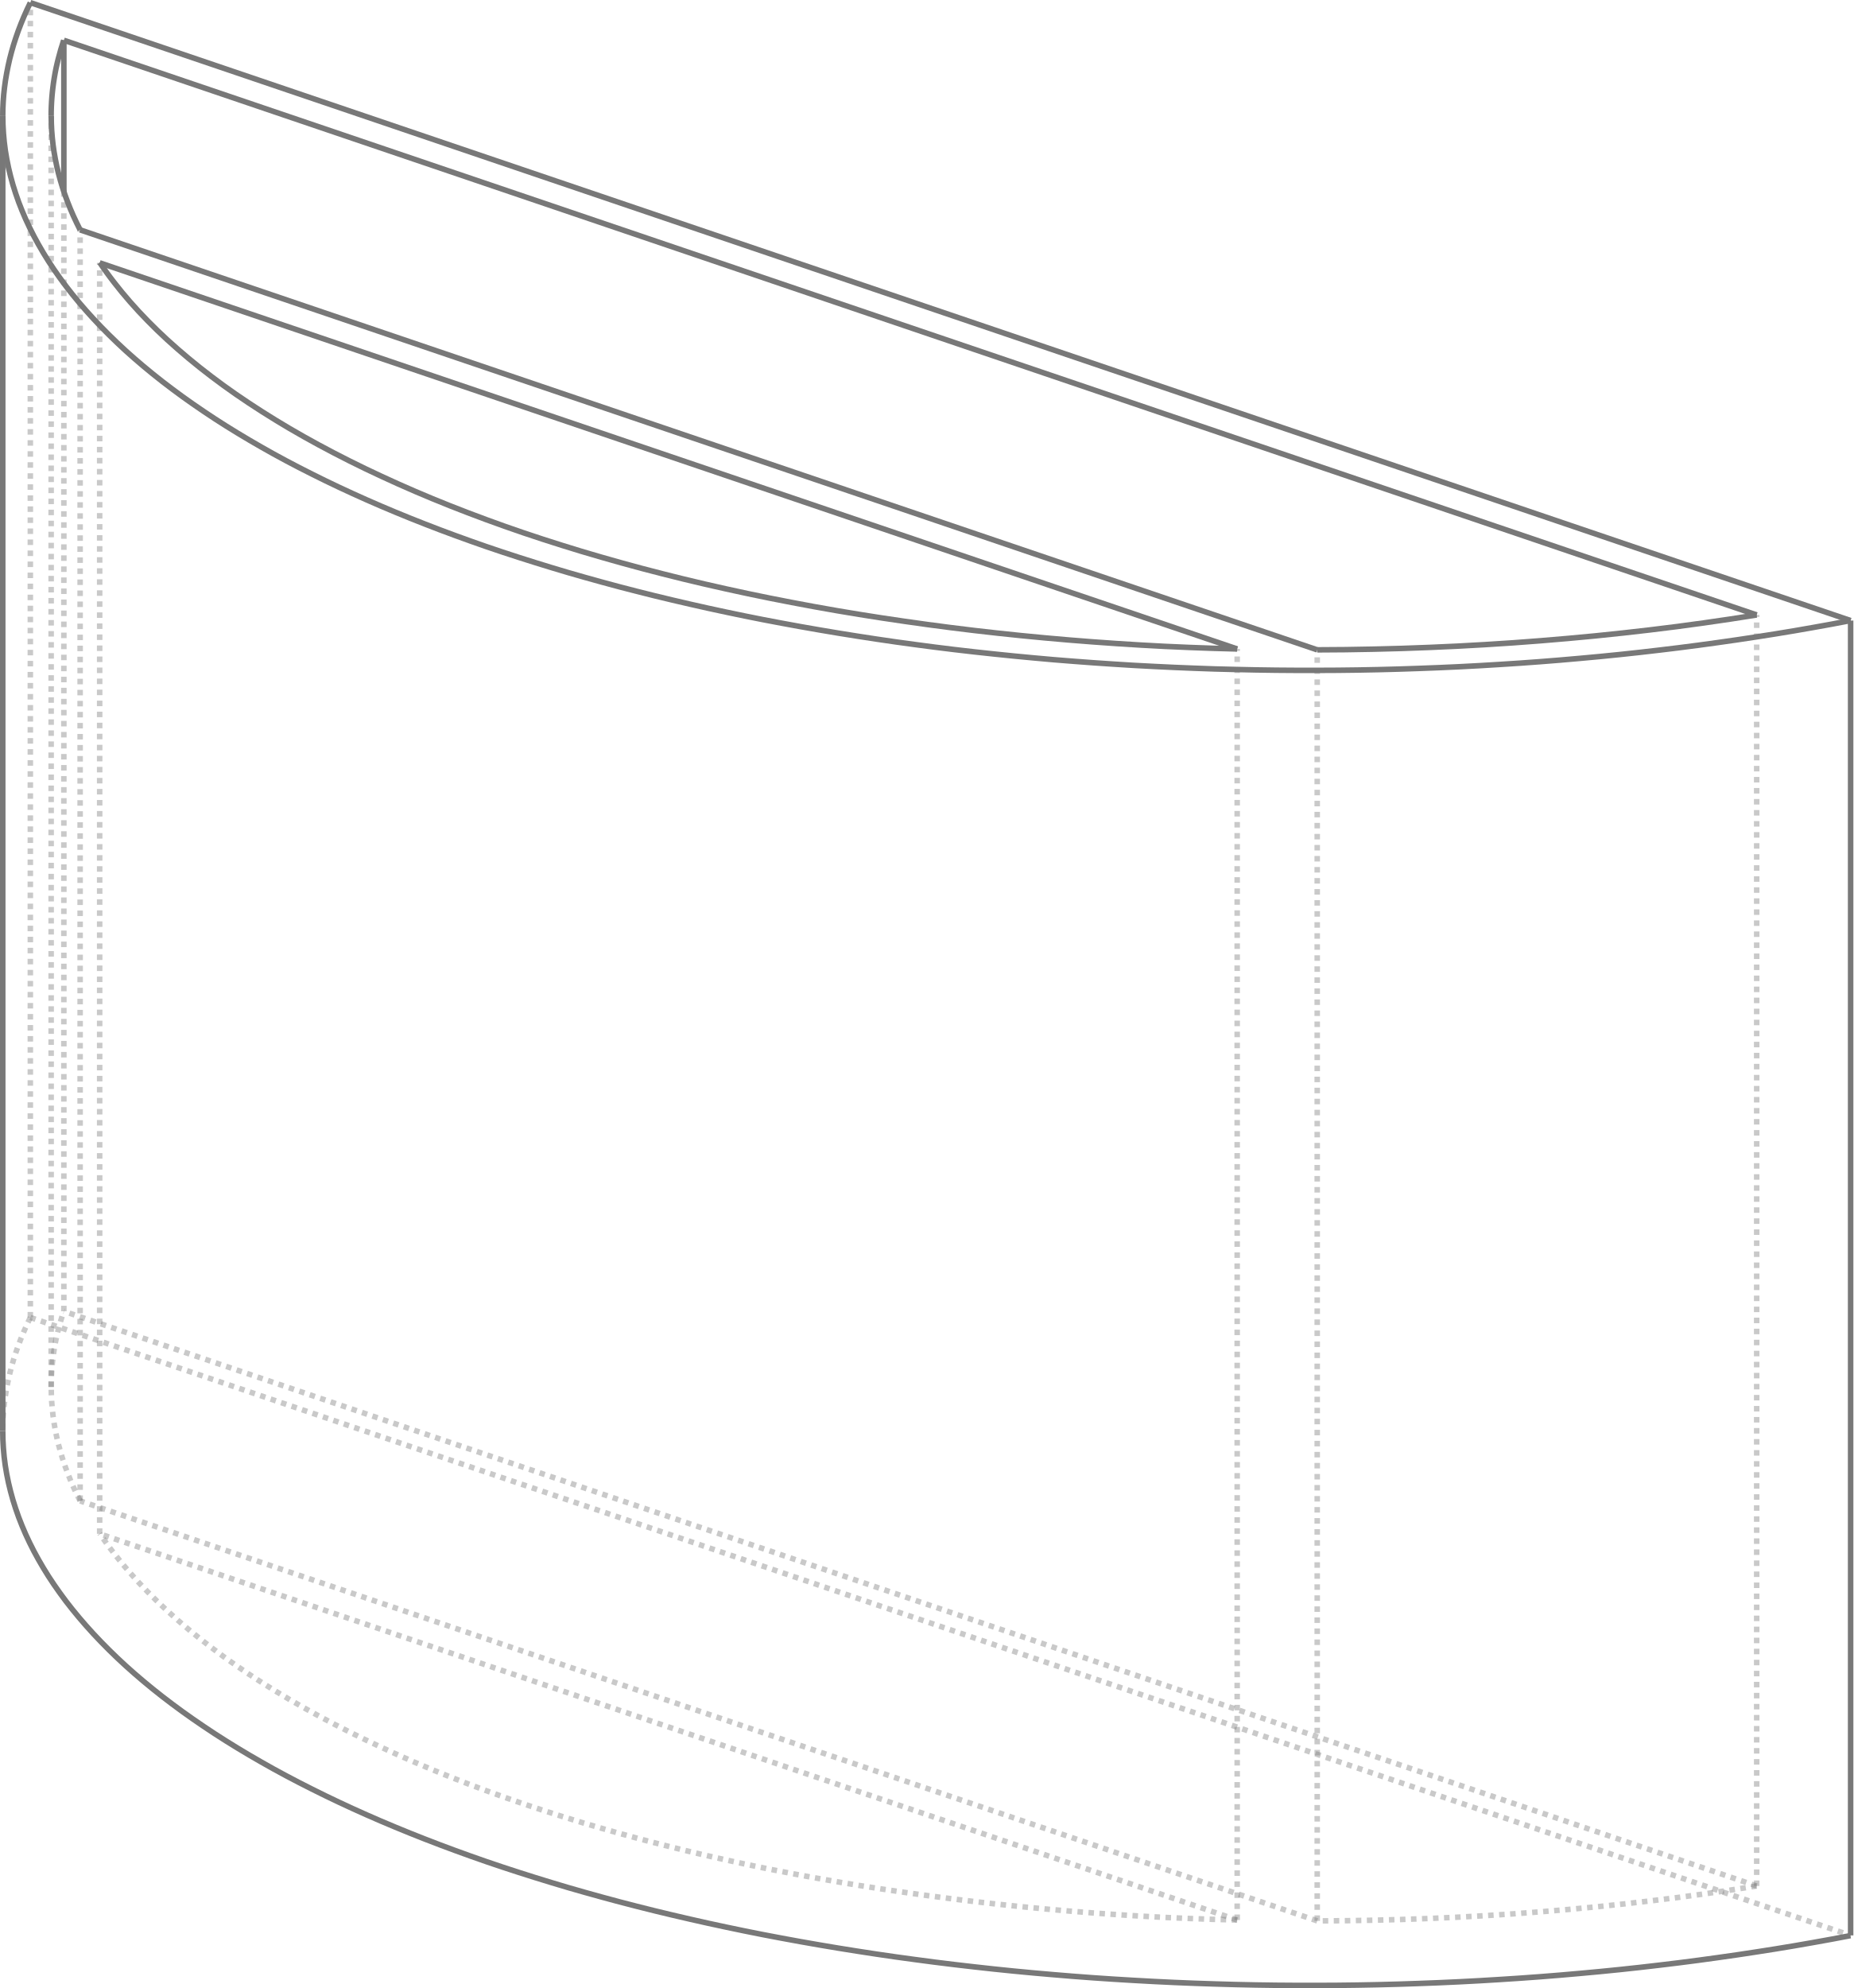
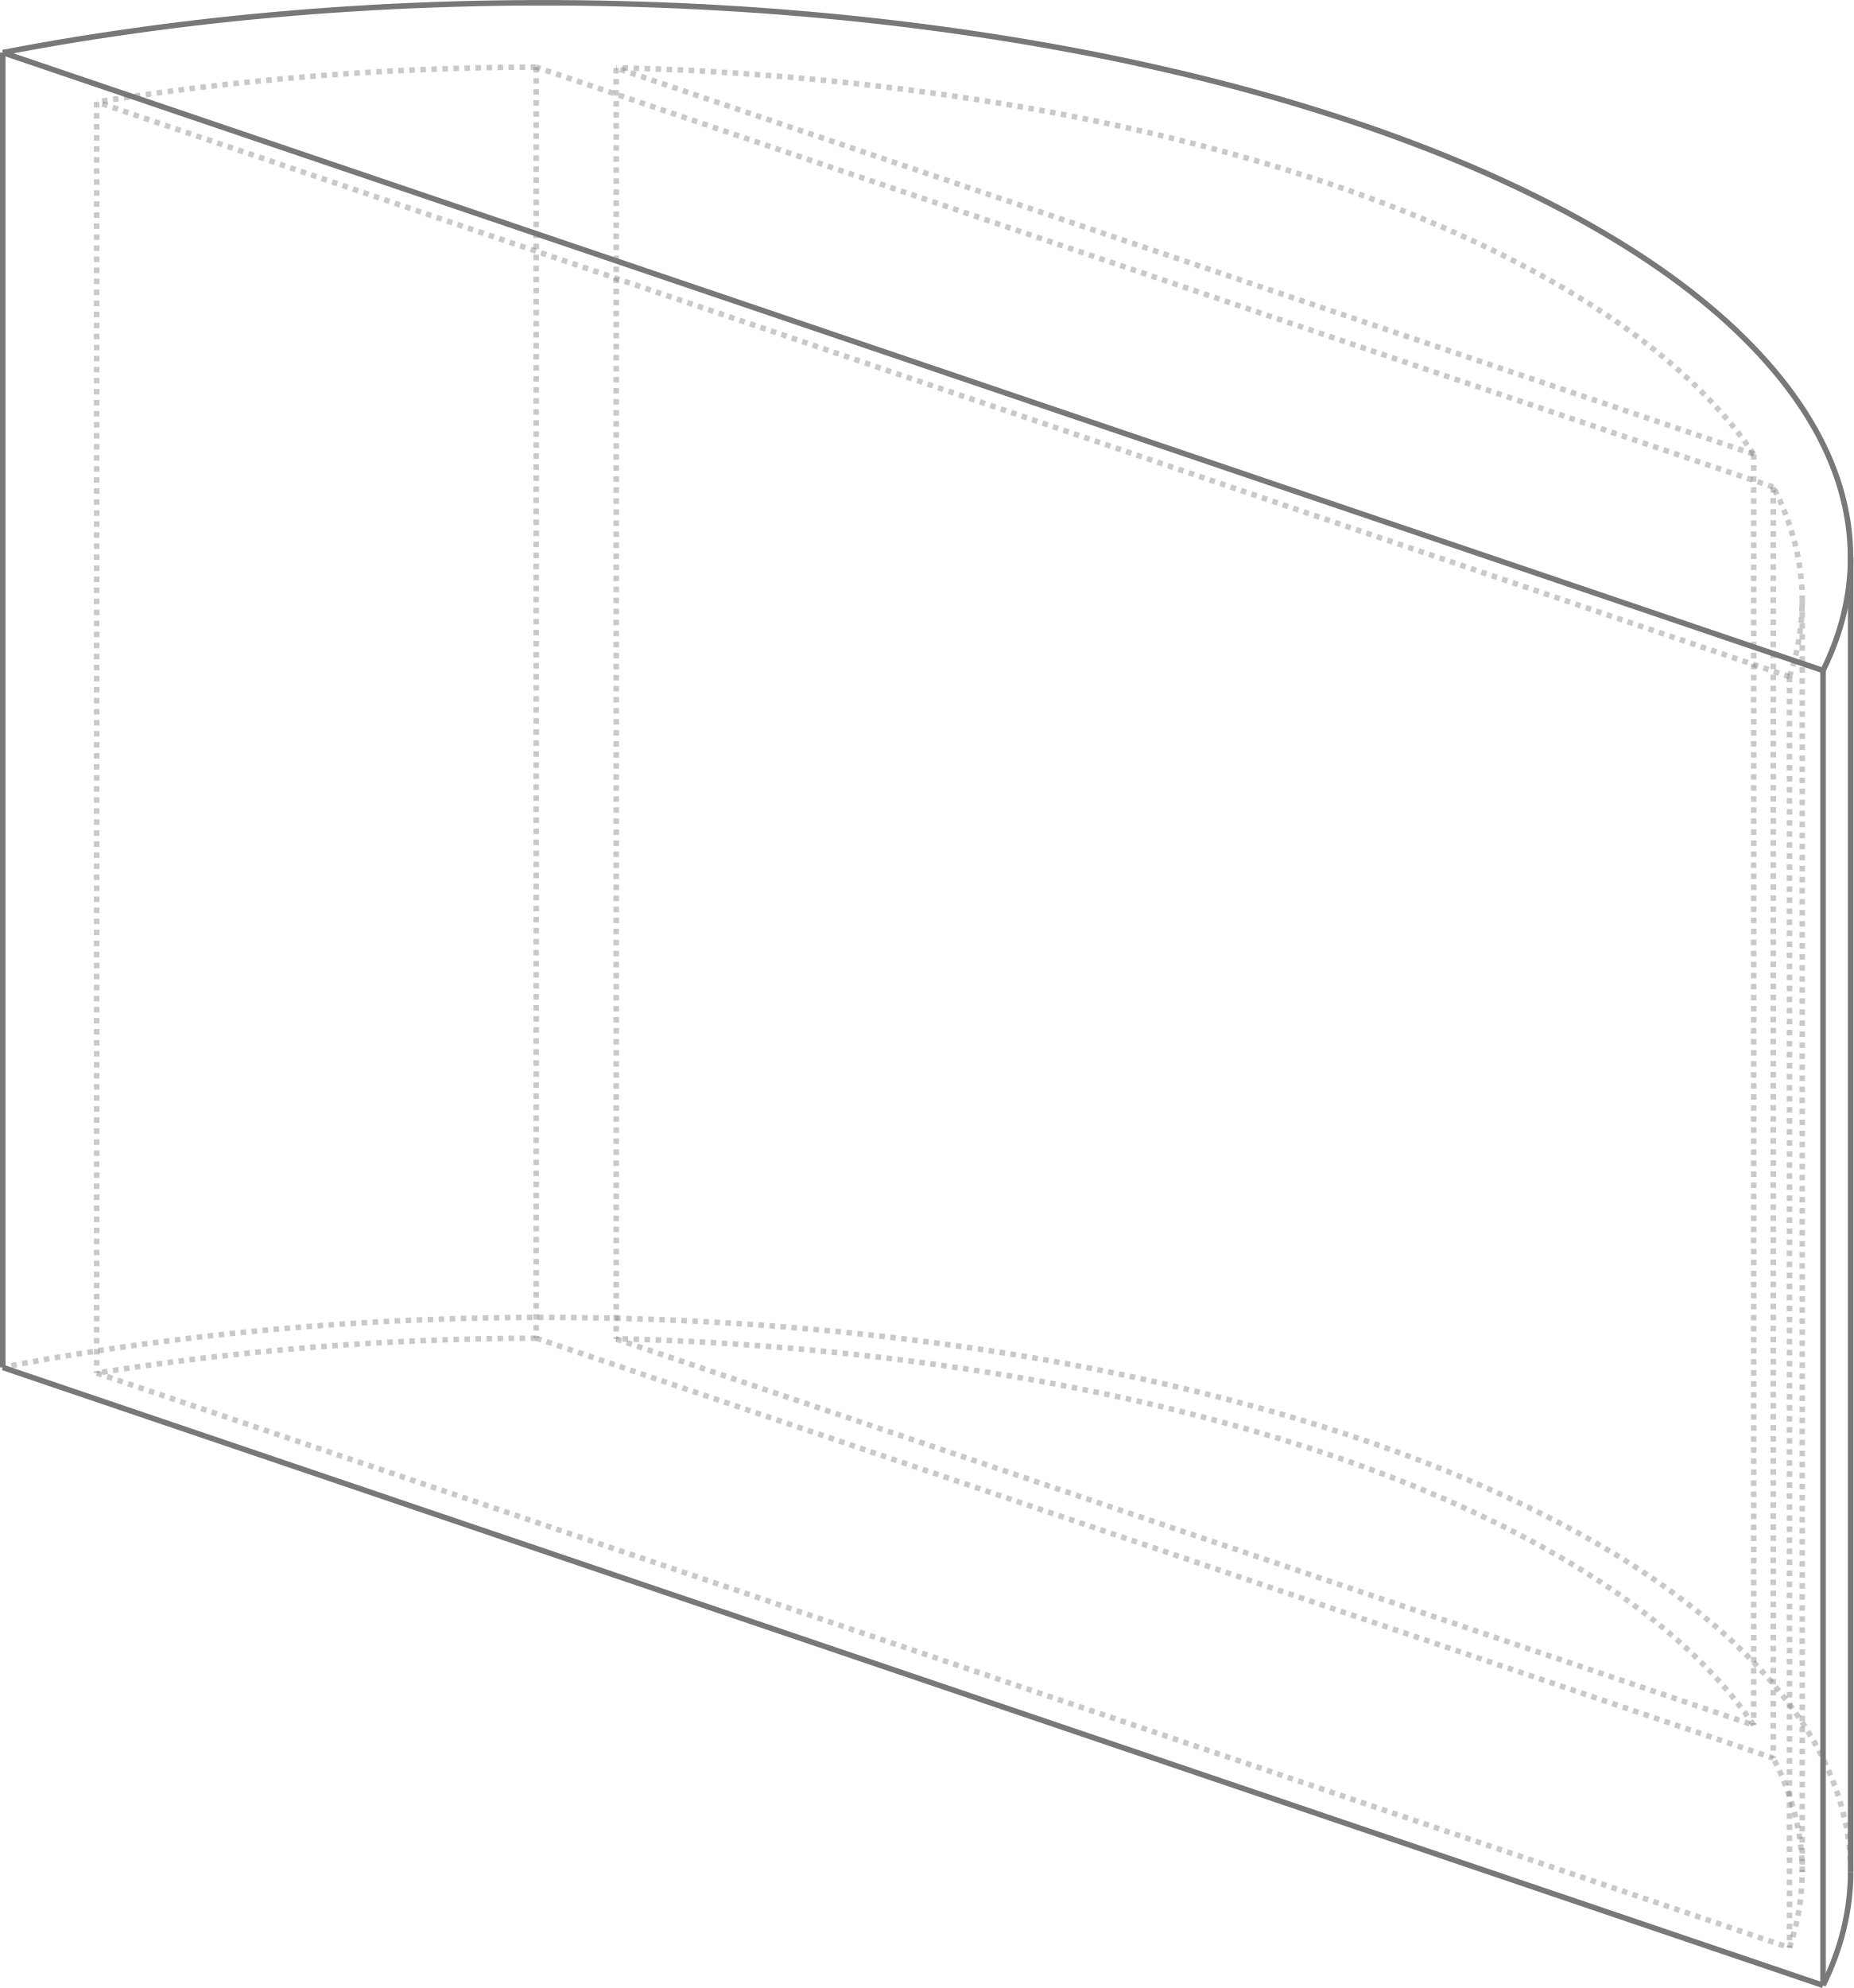
- <svg xmlns="http://www.w3.org/2000/svg" width="336.602" height="360.972" version="1.1" id="svg32">
-   <defs id="defs32" />
-   <g transform="matrix(8.78836,0,0,-8.78836,130.1808,197.4948)" stroke-width="0.114" fill="none" id="g32">
-     <g stroke="rgb(120,120,120,0.4)" fill="none" stroke-dasharray="0.114, 0.114" id="g17">
-       <path d="m -14.186,-4.748 -0.069,-0.144 -0.064,-0.145 -0.06,-0.145 -0.056,-0.146 -0.051,-0.146 -0.047,-0.146 -0.042,-0.146 -0.038,-0.147 -0.033,-0.147 -0.029,-0.147 -0.025,-0.147 -0.02,-0.147 -0.016,-0.147 -0.011,-0.147 -0.007,-0.147 -0.002,-0.147" id="path1" />
-       <path d="M -14.186,-4.748 V 22.418" id="path2" />
-       <path d="M -14.186,-4.748 23.431,-17.515" id="path3" />
-       <path d="M -13.493,-4.62 V 18.513" id="path4" />
-       <path d="m -13.157,-8.538 -0.072,0.145 -0.068,0.145 -0.063,0.146 -0.058,0.146 -0.054,0.146 -0.049,0.147 -0.044,0.147 -0.04,0.147 -0.035,0.147 -0.03,0.148 -0.026,0.148 -0.021,0.148 -0.016,0.148 -0.012,0.148 -0.007,0.148 -0.002,0.148" id="path5" />
-       <path d="m -13.756,-6.184 10e-4,0.098 0.003,0.098 0.005,0.098 0.007,0.098 0.009,0.098 0.011,0.098 0.013,0.098 0.015,0.098 0.017,0.098 0.019,0.098 0.022,0.098 0.024,0.098 0.053,0.195 0.061,0.194" id="path6" />
-       <path d="M -13.157,-8.538 V 17.723" id="path7" />
-       <path d="M 21.49,-16.494 V 9.767" id="path8" />
-       <path d="M 21.49,-16.494 -13.493,-4.62" id="path9" />
-       <path d="M 12.408,-17.215 V 9.046" id="path10" />
-       <path d="m 21.49,-16.494 -0.545,-0.085 -0.549,-0.08 -0.553,-0.075 -0.557,-0.069 -0.561,-0.064 -0.564,-0.059 -0.567,-0.053 -0.569,-0.048 -0.572,-0.043 -0.574,-0.037 -0.576,-0.032 -0.577,-0.026 -0.578,-0.021 -0.579,-0.015 -0.58,-0.01 -0.58,-0.004" id="path11" />
-       <path d="m 12.408,-17.215 -25.565,8.677" id="path12" />
-       <path d="M -12.753,-9.218 V 17.042" id="path13" />
-       <path d="m 10.754,-17.197 -0.501,0.014 -0.5,0.018 -0.499,0.022 -0.498,0.027 -0.496,0.031 -0.495,0.035 -0.493,0.039 -0.491,0.043 -0.489,0.047 -0.487,0.051 -0.485,0.055 -0.482,0.059 -0.479,0.063 -0.477,0.067 -0.473,0.07 -0.47,0.074 -0.467,0.078 -0.463,0.082 -0.459,0.086 -0.455,0.089 -0.451,0.093 -0.447,0.097 -0.442,0.1 -0.438,0.104 -0.433,0.108 -0.428,0.111 -0.423,0.115 -0.417,0.118 -0.412,0.121 -0.406,0.125 -0.401,0.128 -0.395,0.131 -0.389,0.135 -0.382,0.138 -0.376,0.141 -0.37,0.144 -0.363,0.147 -0.356,0.15 -0.349,0.153 -0.342,0.156 -0.335,0.158 -0.328,0.161 -0.321,0.164 -0.313,0.166 -0.306,0.169 -0.298,0.171 -0.29,0.174 -0.282,0.176 -0.274,0.178 -0.266,0.18 -0.258,0.183 -0.249,0.185 -0.241,0.187 -0.232,0.189 -0.224,0.191 -0.215,0.192 -0.206,0.194 -0.197,0.196 -0.188,0.197 -0.179,0.199 -0.17,0.2 -0.161,0.202 -0.077,0.101 -0.075,0.102 -0.072,0.102 -0.07,0.102" id="path14" />
-       <path d="M 10.754,-17.197 V 9.064" id="path15" />
-       <path d="m 10.754,-17.197 -23.507,7.979" id="path16" />
-       <path d="M -13.756,-6.184 V 20.076" id="path17" />
+ <svg xmlns="http://www.w3.org/2000/svg" width="336.602" height="360.972" version="1.1" id="svg31">
+   <defs id="defs31" />
+   <g transform="matrix(8.78836,0,0,-8.78836,206.4214,163.477)" stroke-width="0.114" fill="none" id="g31">
+     <g stroke="rgb(120,120,120,0.4)" fill="none" stroke-dasharray="0.114, 0.114" id="g22">
+       <path d="m 14.756,-20.076 -0.003,0.179 -0.01,0.179 -0.016,0.179 -0.023,0.179 -0.03,0.178 -0.036,0.178 -0.043,0.178 -0.049,0.178 -0.056,0.177 -0.062,0.177 -0.069,0.176 -0.075,0.176 -0.082,0.175 -0.088,0.175 -0.095,0.174 -0.101,0.174 -0.107,0.173 -0.114,0.172 -0.12,0.171 -0.126,0.171 -0.133,0.17 -0.139,0.169 -0.145,0.168 -0.151,0.167 -0.157,0.166 -0.163,0.165 -0.169,0.164 -0.175,0.163 -0.181,0.161 -0.187,0.16 -0.193,0.159 -0.199,0.158 -0.205,0.156 -0.21,0.155 -0.216,0.153 -0.222,0.152 -0.227,0.151 -0.233,0.149 -0.238,0.147 -0.244,0.146 -0.249,0.144 -0.254,0.143 -0.26,0.141 -0.265,0.139 -0.27,0.137 -0.275,0.136 -0.28,0.134 -0.285,0.132 -0.289,0.13 -0.294,0.128 -0.299,0.126 -0.303,0.124 -0.308,0.122 -0.312,0.12 -0.317,0.118 -0.321,0.116 -0.325,0.114 -0.329,0.111 -0.334,0.109 -0.338,0.107 -0.341,0.105 -0.345,0.103 -0.349,0.1 -0.353,0.098 -0.356,0.096 -0.36,0.093 -0.363,0.091 -0.366,0.088 -0.37,0.086 -0.373,0.084 -0.376,0.081 -0.379,0.079 -0.381,0.076 -0.384,0.073 -0.387,0.071 -0.389,0.068 -0.392,0.066 -0.394,0.063 -0.397,0.061 -0.399,0.058 -0.401,0.055 -0.403,0.053 -0.405,0.05 -0.406,0.047 -0.408,0.045 -0.41,0.042 -0.411,0.039 -0.413,0.036 -0.414,0.034 -0.415,0.031 -0.416,0.028 -0.417,0.025 -0.418,0.023 -0.419,0.02 -0.42,0.017 -0.42,0.014 -0.421,0.012 -0.421,0.009 -0.421,0.006 -0.421,0.003 -0.421,3.657e-4 -0.421,-0.002 -0.421,-0.005 -0.421,-0.008 -0.421,-0.011 -0.42,-0.014 -0.42,-0.016 -0.419,-0.019 -0.418,-0.022 -0.417,-0.025 -0.416,-0.027 -0.415,-0.03 -0.414,-0.033 -0.413,-0.036 -0.412,-0.038 -0.41,-0.041 -0.409,-0.044 -0.407,-0.047 -0.405,-0.049 -0.403,-0.052 -0.401,-0.055 -0.399,-0.057 -0.397,-0.06 -0.395,-0.062 -0.393,-0.065 -0.39,-0.068 -0.388,-0.07 -0.385,-0.073" id="path1" />
+       <path d="m -12.408,-9.046 -0.58,-0.004 -0.58,-0.01 -0.579,-0.015 -0.578,-0.021 -0.577,-0.026 -0.576,-0.032 -0.574,-0.037 -0.572,-0.043 -0.569,-0.048 -0.567,-0.053 -0.564,-0.059 -0.561,-0.064 -0.557,-0.069 -0.553,-0.075 -0.549,-0.08 -0.545,-0.085" id="path2" />
+       <path d="m -12.408,-9.046 25.565,-8.677" id="path3" />
+       <path d="m 13.493,-21.64 0.061,0.194 0.053,0.195 0.024,0.098 0.022,0.098 0.019,0.098 0.017,0.098 0.015,0.098 0.013,0.098 0.011,0.098 0.009,0.098 0.007,0.098 0.005,0.098 0.003,0.098 10e-4,0.098" id="path4" />
+       <path d="m 13.756,-20.076 -0.002,0.148 -0.007,0.148 -0.012,0.148 -0.016,0.148 -0.021,0.148 -0.026,0.148 -0.03,0.148 -0.035,0.147 -0.04,0.147 -0.044,0.147 -0.049,0.147 -0.054,0.146 -0.058,0.146 -0.063,0.146 -0.068,0.145 -0.072,0.145" id="path5" />
+       <path d="M -21.49,-9.767 13.493,-21.64" id="path6" />
+       <path d="m 12.753,-17.042 -0.07,0.102 -0.072,0.102 -0.075,0.102 -0.077,0.101 -0.161,0.202 -0.17,0.2 -0.179,0.199 -0.188,0.197 -0.197,0.196 -0.206,0.194 -0.215,0.192 -0.224,0.191 -0.232,0.189 -0.241,0.187 -0.249,0.185 -0.258,0.183 -0.266,0.18 -0.274,0.178 -0.282,0.176 -0.29,0.174 -0.298,0.171 -0.306,0.169 -0.313,0.166 -0.321,0.164 -0.328,0.161 -0.335,0.158 -0.342,0.156 -0.349,0.153 -0.356,0.15 -0.363,0.147 -0.37,0.144 -0.376,0.141 -0.382,0.138 -0.389,0.135 -0.395,0.131 -0.401,0.128 -0.406,0.125 -0.412,0.121 -0.417,0.118 -0.423,0.115 -0.428,0.111 -0.433,0.108 -0.438,0.104 -0.442,0.1 -0.447,0.097 -0.451,0.093 -0.455,0.089 -0.459,0.086 -0.463,0.082 -0.467,0.078 -0.47,0.074 -0.473,0.07 -0.477,0.067 -0.479,0.063 -0.482,0.059 -0.485,0.055 -0.487,0.051 -0.489,0.047 -0.491,0.043 -0.493,0.039 -0.495,0.035 -0.496,0.031 -0.498,0.027 -0.499,0.022 -0.5,0.018 -0.501,0.014" id="path7" />
+       <path d="M -10.754,-9.064 12.753,-17.042" id="path8" />
+       <path d="M -21.49,16.494 V -9.767" id="path9" />
+       <path d="m -12.408,17.215 -0.58,-0.004 -0.58,-0.01 -0.579,-0.015 -0.578,-0.021 -0.577,-0.026 -0.576,-0.032 -0.574,-0.037 -0.572,-0.043 -0.569,-0.048 -0.567,-0.053 -0.564,-0.059 -0.561,-0.064 -0.557,-0.069 -0.553,-0.075 -0.549,-0.08 -0.545,-0.085" id="path10" />
+       <path d="M -12.408,17.215 V -9.046" id="path11" />
+       <path d="M 13.493,4.62 V -21.64" id="path12" />
+       <path d="M 13.493,4.62 -21.49,16.494" id="path13" />
+       <path d="M 13.157,8.538 V -17.723" id="path14" />
+       <path d="m 13.493,4.62 0.061,0.194 0.053,0.195 0.024,0.098 0.022,0.098 0.019,0.098 0.017,0.098 0.015,0.098 0.013,0.098 0.011,0.098 0.009,0.098 0.007,0.098 0.005,0.098 0.003,0.098 10e-4,0.098" id="path15" />
+       <path d="m 13.756,6.184 -0.002,0.148 -0.007,0.148 -0.012,0.148 -0.016,0.148 -0.021,0.148 -0.026,0.148 -0.03,0.148 -0.035,0.147 -0.04,0.147 -0.044,0.147 -0.049,0.147 -0.054,0.146 -0.058,0.146 -0.063,0.146 -0.068,0.145 -0.072,0.145" id="path16" />
+       <path d="m 13.157,8.538 -25.565,8.677" id="path17" />
+       <path d="M -10.754,17.197 V -9.064" id="path18" />
+       <path d="m 12.753,9.218 -0.07,0.102 -0.072,0.102 -0.075,0.102 -0.077,0.101 -0.161,0.202 -0.17,0.2 -0.179,0.199 -0.188,0.197 -0.197,0.196 -0.206,0.194 -0.215,0.192 -0.224,0.191 -0.232,0.189 -0.241,0.187 -0.249,0.185 -0.258,0.183 -0.266,0.18 -0.274,0.178 -0.282,0.176 -0.29,0.174 -0.298,0.171 -0.306,0.169 -0.313,0.166 -0.321,0.164 -0.328,0.161 -0.335,0.158 -0.342,0.156 -0.349,0.153 -0.356,0.15 -0.363,0.147 -0.37,0.144 -0.376,0.141 -0.382,0.138 -0.389,0.135 -0.395,0.131 -0.401,0.128 -0.406,0.125 -0.412,0.121 -0.417,0.118 -0.423,0.115 -0.428,0.111 -0.433,0.108 -0.438,0.104 -0.442,0.1 -0.447,0.097 -0.451,0.093 -0.455,0.089 -0.459,0.086 -0.463,0.082 -0.467,0.078 -0.47,0.074 -0.473,0.07 -0.477,0.067 -0.479,0.063 -0.482,0.059 -0.485,0.055 -0.487,0.051 -0.489,0.047 -0.491,0.043 -0.493,0.039 -0.495,0.035 -0.496,0.031 -0.498,0.027 -0.499,0.022 -0.5,0.018 -0.501,0.014" id="path19" />
+       <path d="M 12.753,9.218 V -17.042" id="path20" />
+       <path d="M 12.753,9.218 -10.754,17.197" id="path21" />
+       <path d="M 13.756,6.184 V -20.076" id="path22" />
    </g>
-     <g stroke="#787878" fill="none" id="g31">
-       <path d="m 23.431,9.651 -0.385,-0.073 -0.388,-0.07 -0.39,-0.068 -0.393,-0.065 -0.395,-0.062 -0.397,-0.06 -0.399,-0.057 -0.401,-0.055 -0.403,-0.052 -0.405,-0.049 -0.407,-0.047 -0.409,-0.044 -0.41,-0.041 -0.412,-0.038 -0.413,-0.036 -0.414,-0.033 -0.415,-0.03 -0.416,-0.027 -0.417,-0.025 -0.418,-0.022 -0.419,-0.019 -0.42,-0.016 -0.42,-0.014 -0.421,-0.011 -0.421,-0.008 -0.421,-0.005 -0.421,-0.002 -0.421,3.657e-4 -0.421,0.003 -0.421,0.006 -0.421,0.009 L 10.294,8.651 9.874,8.666 9.454,8.683 9.035,8.703 8.617,8.725 8.2,8.751 7.784,8.779 7.369,8.81 6.955,8.843 6.542,8.88 6.131,8.919 5.721,8.961 5.313,9.005 4.907,9.052 4.502,9.102 4.099,9.155 3.698,9.21 3.3,9.268 2.903,9.329 2.509,9.392 2.117,9.458 1.728,9.526 1.341,9.597 0.956,9.67 0.575,9.746 0.196,9.825 l -0.376,0.081 -0.373,0.084 -0.37,0.086 -0.366,0.088 -0.363,0.091 -0.36,0.093 -0.356,0.096 -0.353,0.098 -0.349,0.1 -0.345,0.103 -0.341,0.105 -0.338,0.107 -0.334,0.109 -0.329,0.111 -0.325,0.114 -0.321,0.116 -0.317,0.118 -0.312,0.12 -0.308,0.122 -0.303,0.124 -0.299,0.126 -0.294,0.128 -0.289,0.13 -0.285,0.132 -0.28,0.134 -0.275,0.136 -0.27,0.137 -0.265,0.139 -0.26,0.141 -0.254,0.143 -0.249,0.144 -0.244,0.146 -0.238,0.147 -0.233,0.149 -0.227,0.151 -0.222,0.152 -0.216,0.153 -0.21,0.155 -0.205,0.156 -0.199,0.158 -0.193,0.159 -0.187,0.16 -0.181,0.161 -0.175,0.163 -0.169,0.164 -0.163,0.165 -0.157,0.166 -0.151,0.167 -0.145,0.168 -0.139,0.169 -0.133,0.17 -0.126,0.171 -0.12,0.171 -0.114,0.172 -0.107,0.173 -0.101,0.174 -0.095,0.174 -0.088,0.175 -0.082,0.175 -0.075,0.176 -0.069,0.176 -0.062,0.177 -0.056,0.177 -0.049,0.178 -0.043,0.178 -0.036,0.178 -0.03,0.178 -0.023,0.179 -0.016,0.179 -0.01,0.179 -0.003,0.179" id="path18" />
-       <path d="m -14.756,20.076 0.002,0.147 0.007,0.147 0.011,0.147 0.016,0.147 0.02,0.147 0.025,0.147 0.029,0.147 0.033,0.147 0.038,0.147 0.042,0.146 0.047,0.146 0.051,0.146 0.056,0.146 0.06,0.145 0.064,0.145 0.069,0.144" id="path19" />
-       <path d="M 23.431,-17.515 V 9.651" id="path20" />
-       <path d="m -14.756,-7.09 0.003,-0.179 0.01,-0.179 0.016,-0.179 0.023,-0.179 0.03,-0.178 0.036,-0.178 0.043,-0.178 0.049,-0.178 0.056,-0.177 0.062,-0.177 0.069,-0.176 0.075,-0.176 0.082,-0.175 0.088,-0.175 0.095,-0.174 0.101,-0.174 0.107,-0.173 0.114,-0.172 0.12,-0.171 0.126,-0.171 0.133,-0.17 0.139,-0.169 0.145,-0.168 0.151,-0.167 0.157,-0.166 0.163,-0.165 0.169,-0.164 0.175,-0.163 0.181,-0.161 0.187,-0.16 0.193,-0.159 0.199,-0.158 0.205,-0.156 0.21,-0.155 0.216,-0.153 0.222,-0.152 0.227,-0.151 0.233,-0.149 0.238,-0.147 0.244,-0.146 0.249,-0.144 0.254,-0.143 0.26,-0.141 0.265,-0.139 0.27,-0.137 0.275,-0.136 0.28,-0.134 0.285,-0.132 0.289,-0.13 0.294,-0.128 0.299,-0.126 0.303,-0.124 0.308,-0.122 0.312,-0.12 0.317,-0.118 0.321,-0.116 0.325,-0.114 0.329,-0.111 0.334,-0.109 0.338,-0.107 0.341,-0.105 0.345,-0.103 0.349,-0.1 0.353,-0.098 0.356,-0.096 0.36,-0.093 0.363,-0.091 0.366,-0.088 0.37,-0.086 0.373,-0.084 0.376,-0.081 0.379,-0.079 0.381,-0.076 0.384,-0.073 0.387,-0.071 0.389,-0.068 0.392,-0.066 0.394,-0.063 0.397,-0.061 0.399,-0.058 0.401,-0.055 0.403,-0.053 0.405,-0.05 0.406,-0.047 0.408,-0.045 0.41,-0.042 0.411,-0.039 0.413,-0.036 0.414,-0.034 0.415,-0.031 0.416,-0.028 0.417,-0.025 0.418,-0.023 0.419,-0.02 0.42,-0.017 0.42,-0.014 0.421,-0.012 0.421,-0.009 0.421,-0.006 0.421,-0.003 0.421,-3.66e-4 0.421,0.002 0.421,0.005 0.421,0.008 0.421,0.011 0.42,0.014 0.42,0.016 0.419,0.019 0.418,0.022 0.417,0.025 0.416,0.027 0.415,0.03 0.414,0.033 0.413,0.036 0.412,0.038 0.41,0.041 0.409,0.044 0.407,0.047 0.405,0.049 0.403,0.052 0.401,0.055 0.399,0.057 0.397,0.06 0.395,0.062 0.393,0.065 0.39,0.068 0.388,0.07 0.385,0.073" id="path21" />
-       <path d="M -14.186,22.418 23.431,9.651" id="path22" />
-       <path d="m -13.157,17.723 -0.072,0.145 -0.068,0.145 -0.063,0.146 -0.058,0.146 -0.054,0.146 -0.049,0.147 -0.044,0.147 -0.04,0.147 -0.035,0.147 -0.03,0.148 -0.026,0.148 -0.021,0.148 -0.016,0.148 -0.012,0.148 -0.007,0.148 -0.002,0.148" id="path23" />
-       <path d="m -13.756,20.076 10e-4,0.098 0.003,0.098 0.005,0.098 0.007,0.098 0.009,0.098 0.011,0.098 0.013,0.098 0.015,0.098 0.017,0.098 0.019,0.098 0.022,0.098 0.024,0.098 0.053,0.195 0.061,0.194" id="path24" />
-       <path d="M -13.157,17.723 12.408,9.046" id="path25" />
-       <path d="m 21.49,9.767 -0.545,-0.085 -0.549,-0.08 -0.553,-0.075 -0.557,-0.069 -0.561,-0.064 -0.564,-0.059 -0.567,-0.053 -0.569,-0.048 -0.572,-0.043 -0.574,-0.037 -0.576,-0.032 -0.577,-0.026 -0.578,-0.021 -0.579,-0.015 -0.58,-0.01 -0.58,-0.004" id="path26" />
-       <path d="M -13.493,21.64 21.49,9.767" id="path27" />
-       <path d="m 10.754,9.064 -0.501,0.014 -0.5,0.018 -0.499,0.022 -0.498,0.027 -0.496,0.031 -0.495,0.035 -0.493,0.039 -0.491,0.043 -0.489,0.047 -0.487,0.051 -0.485,0.055 -0.482,0.059 -0.479,0.063 -0.477,0.067 -0.473,0.07 -0.47,0.074 -0.467,0.078 -0.463,0.082 -0.459,0.086 -0.455,0.089 -0.451,0.093 -0.447,0.097 -0.442,0.1 -0.438,0.104 -0.433,0.108 -0.428,0.111 -0.423,0.115 -0.417,0.118 -0.412,0.121 -0.406,0.125 -0.401,0.128 -0.395,0.131 -0.389,0.135 -0.382,0.138 -0.376,0.141 -0.37,0.144 -0.363,0.147 -0.356,0.15 -0.349,0.153 -0.342,0.156 -0.335,0.158 -0.328,0.161 -0.321,0.164 -0.313,0.166 -0.306,0.169 -0.298,0.171 -0.29,0.174 -0.282,0.176 -0.274,0.178 -0.266,0.18 -0.258,0.183 -0.249,0.185 -0.241,0.187 -0.232,0.189 -0.224,0.191 -0.215,0.192 -0.206,0.194 -0.197,0.196 -0.188,0.197 -0.179,0.199 -0.17,0.2 -0.161,0.202 -0.077,0.101 -0.075,0.102 -0.072,0.102 -0.07,0.102" id="path28" />
-       <path d="M -12.753,17.042 10.754,9.064" id="path29" />
-       <path d="m -13.493,18.513 v 3.127" id="path30" />
-       <path d="M -14.756,-7.09 V 20.076" id="path31" />
+     <g stroke="#787878" fill="none" id="g30">
+       <path d="m 14.186,-22.418 0.069,0.144 0.064,0.145 0.06,0.145 0.056,0.146 0.051,0.146 0.047,0.146 0.042,0.146 0.038,0.147 0.033,0.147 0.029,0.147 0.025,0.147 0.02,0.147 0.016,0.147 0.011,0.147 0.007,0.147 0.002,0.147" id="path23" />
+       <path d="M 14.186,4.748 V -22.418" id="path24" />
+       <path d="m -23.431,17.515 0.385,0.073 0.388,0.07 0.39,0.068 0.393,0.065 0.395,0.062 0.397,0.06 0.399,0.057 0.401,0.055 0.403,0.052 0.405,0.049 0.407,0.047 0.409,0.044 0.41,0.041 0.412,0.038 0.413,0.036 0.414,0.033 0.415,0.03 0.416,0.027 0.417,0.025 0.418,0.022 0.419,0.019 0.42,0.016 0.42,0.014 0.421,0.011 0.421,0.008 0.421,0.005 0.421,0.002 0.421,-3.66e-4 0.421,-0.003 0.421,-0.006 0.421,-0.009 0.421,-0.012 0.42,-0.014 0.42,-0.017 0.419,-0.02 0.418,-0.023 0.417,-0.025 0.416,-0.028 0.415,-0.031 0.414,-0.034 0.413,-0.036 0.411,-0.039 0.41,-0.042 0.408,-0.045 0.406,-0.047 0.405,-0.05 0.403,-0.053 0.401,-0.055 0.399,-0.058 0.397,-0.061 0.394,-0.063 0.392,-0.066 0.389,-0.068 0.387,-0.071 0.384,-0.073 0.381,-0.076 0.379,-0.079 0.376,-0.081 0.373,-0.084 0.37,-0.086 0.366,-0.088 0.363,-0.091 0.36,-0.093 0.356,-0.096 0.353,-0.098 0.349,-0.1 0.345,-0.103 0.341,-0.105 0.338,-0.107 0.334,-0.109 0.329,-0.111 0.325,-0.114 0.321,-0.116 0.317,-0.118 0.312,-0.12 0.308,-0.122 0.303,-0.124 0.299,-0.126 0.294,-0.128 0.289,-0.13 0.285,-0.132 0.28,-0.134 0.275,-0.136 0.27,-0.137 0.265,-0.139 0.26,-0.141 0.254,-0.143 0.249,-0.144 0.244,-0.146 0.238,-0.147 0.233,-0.149 0.227,-0.151 0.222,-0.152 0.216,-0.153 0.21,-0.155 0.205,-0.156 0.199,-0.158 0.193,-0.159 0.187,-0.16 0.181,-0.161 0.175,-0.163 0.169,-0.164 0.163,-0.165 0.157,-0.166 0.151,-0.167 0.145,-0.168 0.139,-0.169 0.133,-0.17 0.126,-0.171 0.12,-0.171 0.114,-0.172 0.107,-0.173 0.101,-0.174 0.095,-0.174 0.088,-0.175 0.082,-0.175 0.075,-0.176 0.069,-0.176 0.062,-0.177 0.056,-0.177 0.049,-0.178 0.043,-0.178 0.036,-0.178 0.03,-0.178 0.023,-0.179 0.016,-0.179 0.01,-0.179 0.003,-0.179" id="path25" />
+       <path d="m 14.756,7.09 -0.002,-0.147 -0.007,-0.147 -0.011,-0.147 -0.016,-0.147 -0.02,-0.147 -0.025,-0.147 -0.029,-0.147 -0.033,-0.147 -0.038,-0.147 -0.042,-0.146 -0.047,-0.146 -0.051,-0.146 -0.056,-0.146 -0.06,-0.145 -0.064,-0.145 -0.069,-0.144" id="path26" />
+       <path d="M -23.431,17.515 V -9.651" id="path27" />
+       <path d="M -23.431,-9.651 14.186,-22.418" id="path28" />
+       <path d="M -23.431,17.515 14.186,4.748" id="path29" />
+       <path d="M 14.756,7.09 V -20.076" id="path30" />
    </g>
  </g>
</svg>
